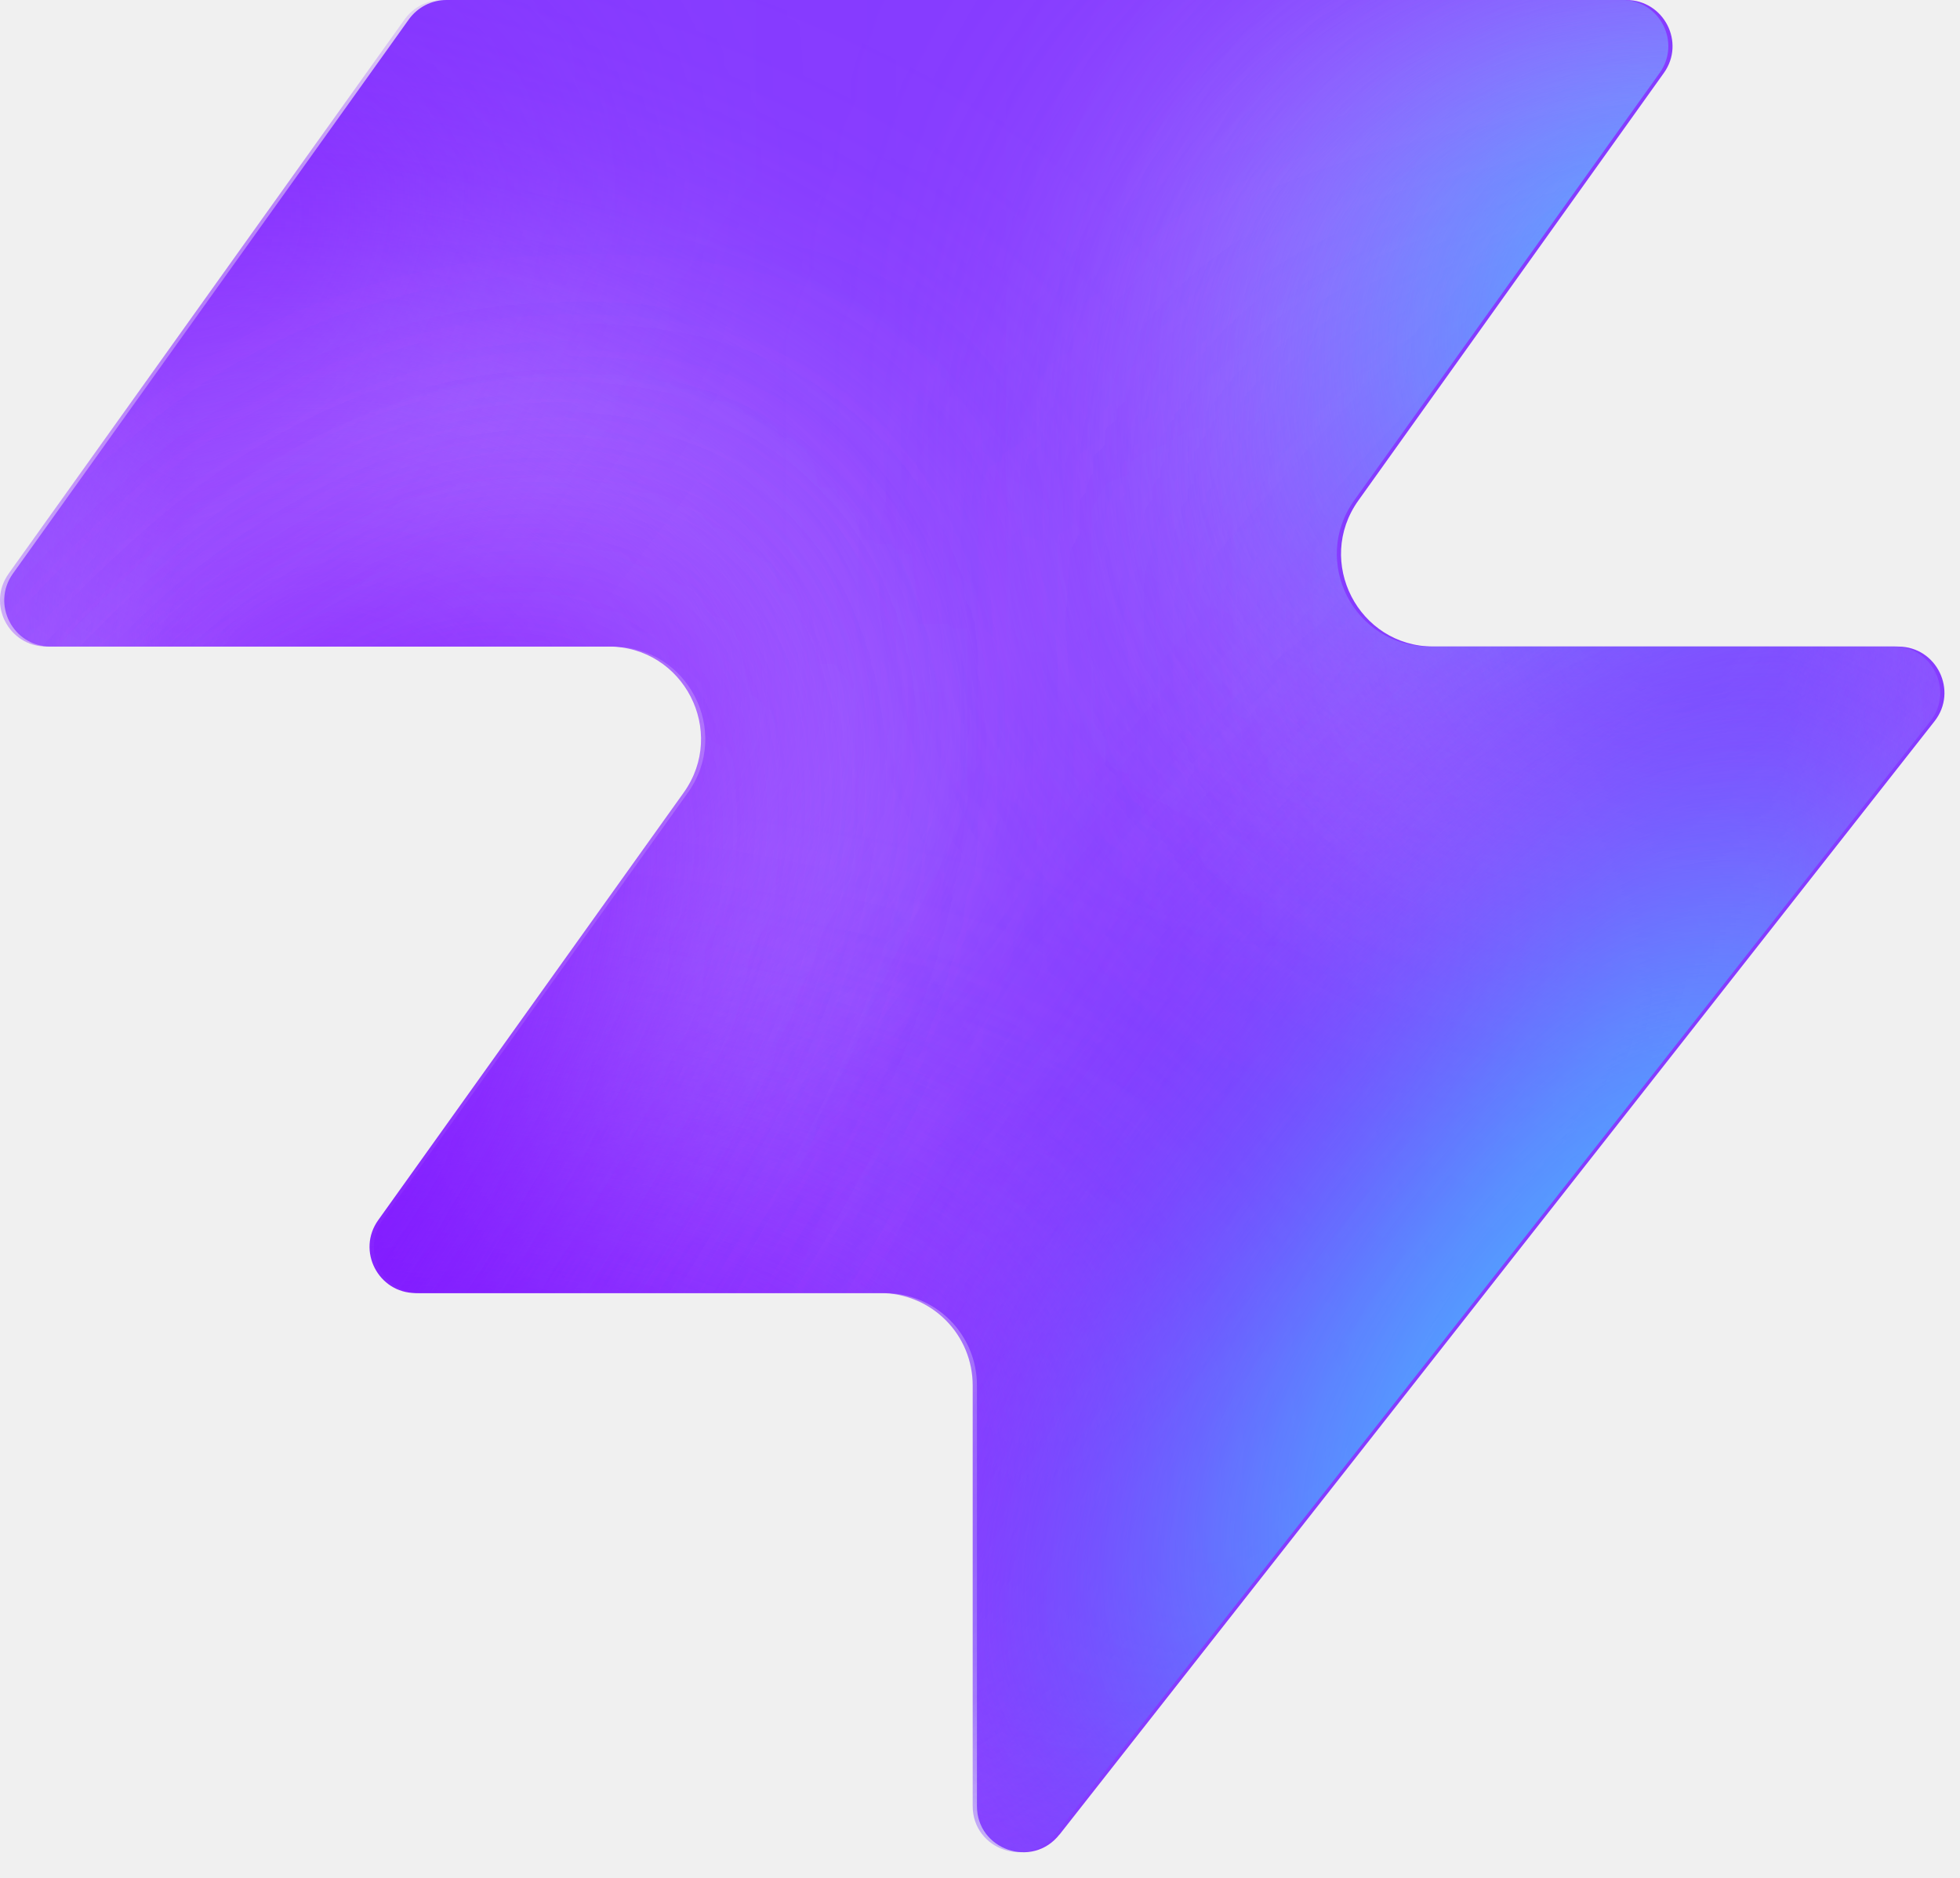
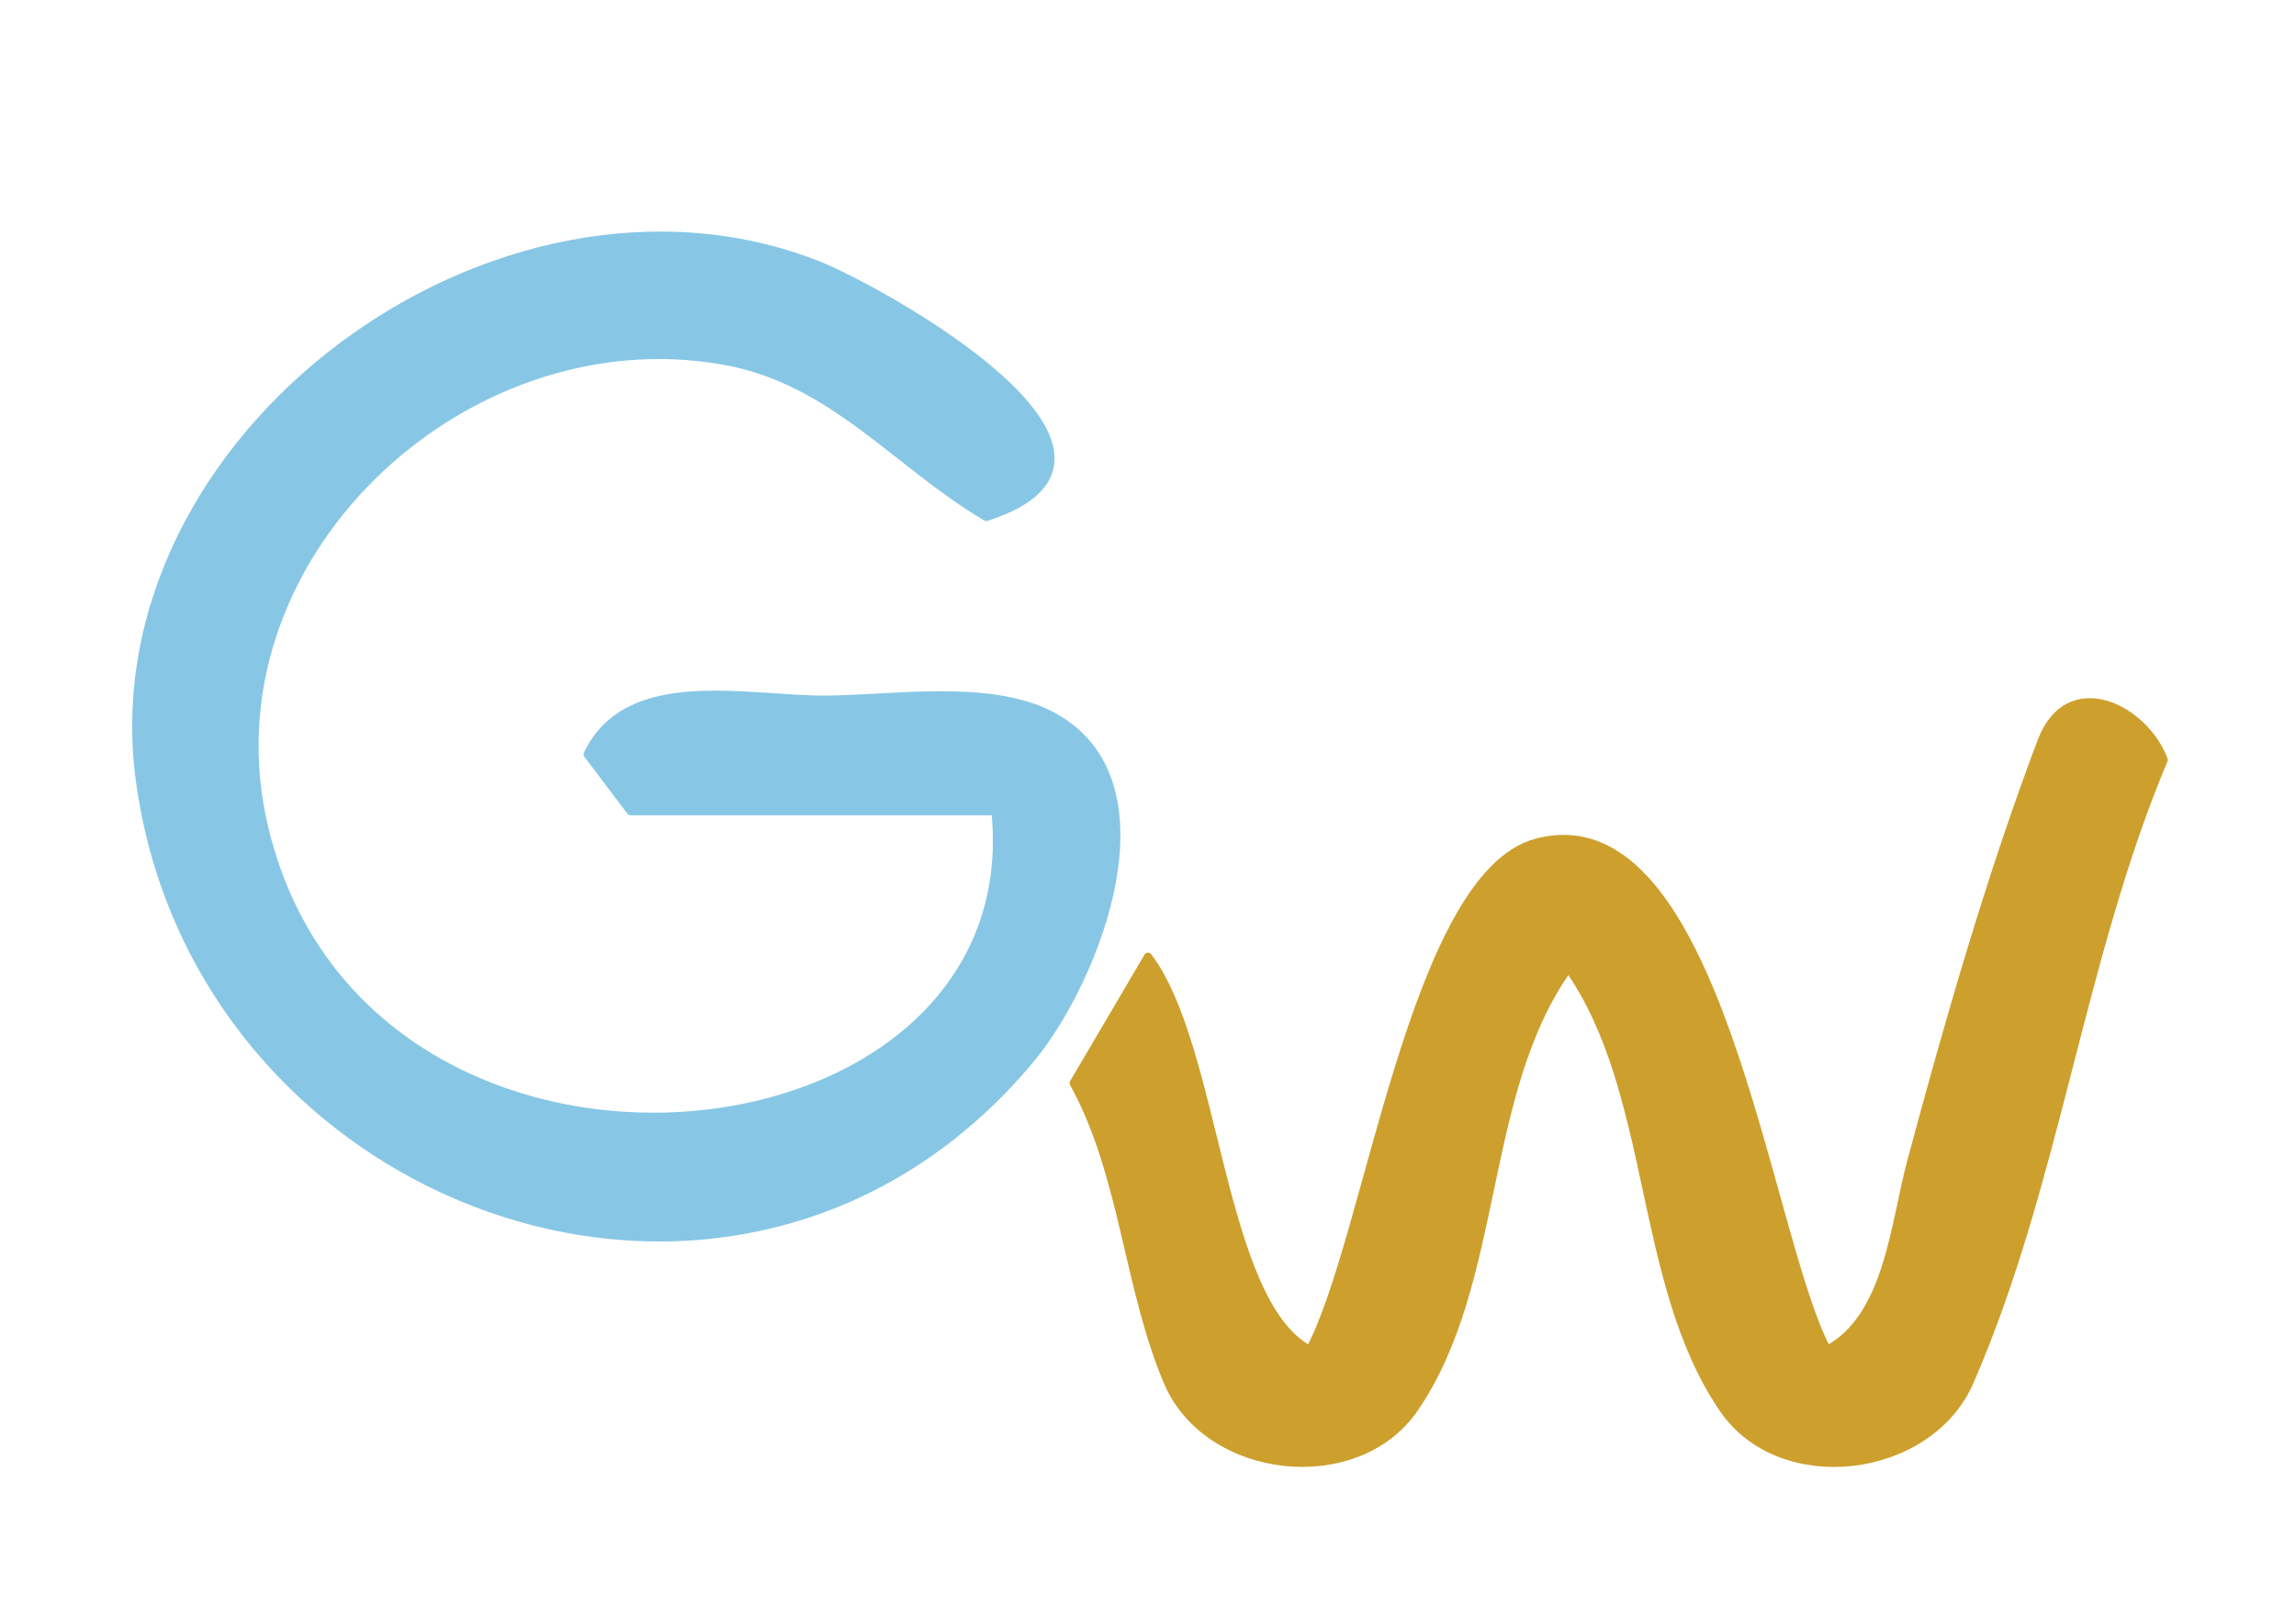
- <svg xmlns="http://www.w3.org/2000/svg" width="48" height="46" fill="none" viewBox="0 0 48 46">
-   <path fill="#863bff" d="M25.946 44.938c-.664.845-2.021.375-2.021-.698V33.937a2.26 2.26 0 0 0-2.262-2.262H10.287c-.92 0-1.456-1.04-.92-1.788l7.48-10.471c1.07-1.497 0-3.578-1.842-3.578H1.237c-.92 0-1.456-1.04-.92-1.788L10.013.474c.214-.297.556-.474.92-.474h28.894c.92 0 1.456 1.04.92 1.788l-7.48 10.471c-1.07 1.498 0 3.579 1.842 3.579h11.377c.943 0 1.473 1.088.89 1.83L25.947 44.94z" style="fill:#863bff;fill:color(display-p3 .525 .23 1);fill-opacity:1" />
-   <mask id="a" width="48" height="46" x="0" y="0" maskUnits="userSpaceOnUse" style="mask-type:alpha">
-     <path fill="#000" d="M25.842 44.938c-.664.844-2.021.375-2.021-.698V33.937a2.26 2.26 0 0 0-2.262-2.262H10.183c-.92 0-1.456-1.04-.92-1.788l7.48-10.471c1.07-1.498 0-3.579-1.842-3.579H1.133c-.92 0-1.456-1.04-.92-1.787L9.91.473c.214-.297.556-.474.92-.474h28.894c.92 0 1.456 1.04.92 1.788l-7.48 10.471c-1.07 1.498 0 3.578 1.842 3.578h11.377c.943 0 1.473 1.088.89 1.832L25.843 44.94z" style="fill:#000;fill-opacity:1" />
-   </mask>
-   <g mask="url(#a)">
-     <g filter="url(#b)">
-       <ellipse cx="5.508" cy="14.704" fill="#ede6ff" rx="5.508" ry="14.704" style="fill:#ede6ff;fill:color(display-p3 .927 .903 1);fill-opacity:1" transform="matrix(.00324 1 1 -.00324 -4.47 31.516)" />
-     </g>
-     <g filter="url(#c)">
-       <ellipse cx="10.399" cy="29.851" fill="#ede6ff" rx="10.399" ry="29.851" style="fill:#ede6ff;fill:color(display-p3 .927 .903 1);fill-opacity:1" transform="matrix(.00324 1 1 -.00324 -39.328 7.883)" />
-     </g>
-     <g filter="url(#d)">
-       <ellipse cx="5.508" cy="30.487" fill="#7e14ff" rx="5.508" ry="30.487" style="fill:#7e14ff;fill:color(display-p3 .492 .077 1);fill-opacity:1" transform="rotate(89.814 -25.913 -14.639)scale(1 -1)" />
-     </g>
-     <g filter="url(#e)">
-       <ellipse cx="5.508" cy="30.599" fill="#7e14ff" rx="5.508" ry="30.599" style="fill:#7e14ff;fill:color(display-p3 .492 .077 1);fill-opacity:1" transform="rotate(89.814 -32.644 -3.334)scale(1 -1)" />
-     </g>
-     <g filter="url(#f)">
-       <ellipse cx="5.508" cy="30.599" fill="#7e14ff" rx="5.508" ry="30.599" style="fill:#7e14ff;fill:color(display-p3 .492 .077 1);fill-opacity:1" transform="matrix(.00324 1 1 -.00324 -34.34 30.47)" />
-     </g>
-     <g filter="url(#g)">
-       <ellipse cx="14.072" cy="22.078" fill="#ede6ff" rx="14.072" ry="22.078" style="fill:#ede6ff;fill:color(display-p3 .927 .903 1);fill-opacity:1" transform="rotate(93.35 24.506 48.493)scale(-1 1)" />
-     </g>
-     <g filter="url(#h)">
-       <ellipse cx="3.47" cy="21.501" fill="#7e14ff" rx="3.47" ry="21.501" style="fill:#7e14ff;fill:color(display-p3 .492 .077 1);fill-opacity:1" transform="rotate(89.009 28.708 47.59)scale(-1 1)" />
-     </g>
-     <g filter="url(#i)">
-       <ellipse cx="3.47" cy="21.501" fill="#7e14ff" rx="3.47" ry="21.501" style="fill:#7e14ff;fill:color(display-p3 .492 .077 1);fill-opacity:1" transform="rotate(89.009 28.708 47.59)scale(-1 1)" />
-     </g>
-     <g filter="url(#j)">
-       <ellipse cx=".387" cy="8.972" fill="#7e14ff" rx="4.407" ry="29.108" style="fill:#7e14ff;fill:color(display-p3 .492 .077 1);fill-opacity:1" transform="rotate(39.51 .387 8.972)" />
-     </g>
-     <g filter="url(#k)">
-       <ellipse cx="47.523" cy="-6.092" fill="#7e14ff" rx="4.407" ry="29.108" style="fill:#7e14ff;fill:color(display-p3 .492 .077 1);fill-opacity:1" transform="rotate(37.892 47.523 -6.092)" />
-     </g>
-     <g filter="url(#l)">
-       <ellipse cx="41.412" cy="6.333" fill="#47bfff" rx="5.971" ry="9.665" style="fill:#47bfff;fill:color(display-p3 .28 .748 1);fill-opacity:1" transform="rotate(37.892 41.412 6.333)" />
-     </g>
-     <g filter="url(#m)">
-       <ellipse cx="-1.879" cy="38.332" fill="#7e14ff" rx="4.407" ry="29.108" style="fill:#7e14ff;fill:color(display-p3 .492 .077 1);fill-opacity:1" transform="rotate(37.892 -1.88 38.332)" />
-     </g>
-     <g filter="url(#n)">
-       <ellipse cx="-1.879" cy="38.332" fill="#7e14ff" rx="4.407" ry="29.108" style="fill:#7e14ff;fill:color(display-p3 .492 .077 1);fill-opacity:1" transform="rotate(37.892 -1.88 38.332)" />
-     </g>
-     <g filter="url(#o)">
-       <ellipse cx="35.651" cy="29.907" fill="#7e14ff" rx="4.407" ry="29.108" style="fill:#7e14ff;fill:color(display-p3 .492 .077 1);fill-opacity:1" transform="rotate(37.892 35.651 29.907)" />
-     </g>
-     <g filter="url(#p)">
-       <ellipse cx="38.418" cy="32.4" fill="#47bfff" rx="5.971" ry="15.297" style="fill:#47bfff;fill:color(display-p3 .28 .748 1);fill-opacity:1" transform="rotate(37.892 38.418 32.4)" />
-     </g>
-   </g>
-   <defs>
-     <filter id="b" width="60.045" height="41.654" x="-19.77" y="16.149" color-interpolation-filters="sRGB" filterUnits="userSpaceOnUse">
-       <feFlood flood-opacity="0" result="BackgroundImageFix" />
-       <feBlend in="SourceGraphic" in2="BackgroundImageFix" result="shape" />
-       <feGaussianBlur result="effect1_foregroundBlur_2002_17158" stdDeviation="7.659" />
-     </filter>
-     <filter id="c" width="90.34" height="51.437" x="-54.613" y="-7.533" color-interpolation-filters="sRGB" filterUnits="userSpaceOnUse">
-       <feFlood flood-opacity="0" result="BackgroundImageFix" />
-       <feBlend in="SourceGraphic" in2="BackgroundImageFix" result="shape" />
-       <feGaussianBlur result="effect1_foregroundBlur_2002_17158" stdDeviation="7.659" />
-     </filter>
-     <filter id="d" width="79.355" height="29.4" x="-49.64" y="2.03" color-interpolation-filters="sRGB" filterUnits="userSpaceOnUse">
-       <feFlood flood-opacity="0" result="BackgroundImageFix" />
-       <feBlend in="SourceGraphic" in2="BackgroundImageFix" result="shape" />
-       <feGaussianBlur result="effect1_foregroundBlur_2002_17158" stdDeviation="4.596" />
-     </filter>
-     <filter id="e" width="79.579" height="29.4" x="-45.045" y="20.029" color-interpolation-filters="sRGB" filterUnits="userSpaceOnUse">
-       <feFlood flood-opacity="0" result="BackgroundImageFix" />
-       <feBlend in="SourceGraphic" in2="BackgroundImageFix" result="shape" />
-       <feGaussianBlur result="effect1_foregroundBlur_2002_17158" stdDeviation="4.596" />
-     </filter>
-     <filter id="f" width="79.579" height="29.4" x="-43.513" y="21.178" color-interpolation-filters="sRGB" filterUnits="userSpaceOnUse">
-       <feFlood flood-opacity="0" result="BackgroundImageFix" />
-       <feBlend in="SourceGraphic" in2="BackgroundImageFix" result="shape" />
-       <feGaussianBlur result="effect1_foregroundBlur_2002_17158" stdDeviation="4.596" />
-     </filter>
-     <filter id="g" width="74.749" height="58.852" x="15.756" y="-17.901" color-interpolation-filters="sRGB" filterUnits="userSpaceOnUse">
-       <feFlood flood-opacity="0" result="BackgroundImageFix" />
-       <feBlend in="SourceGraphic" in2="BackgroundImageFix" result="shape" />
-       <feGaussianBlur result="effect1_foregroundBlur_2002_17158" stdDeviation="7.659" />
-     </filter>
-     <filter id="h" width="61.377" height="25.362" x="23.548" y="2.284" color-interpolation-filters="sRGB" filterUnits="userSpaceOnUse">
-       <feFlood flood-opacity="0" result="BackgroundImageFix" />
-       <feBlend in="SourceGraphic" in2="BackgroundImageFix" result="shape" />
-       <feGaussianBlur result="effect1_foregroundBlur_2002_17158" stdDeviation="4.596" />
-     </filter>
-     <filter id="i" width="61.377" height="25.362" x="23.548" y="2.284" color-interpolation-filters="sRGB" filterUnits="userSpaceOnUse">
-       <feFlood flood-opacity="0" result="BackgroundImageFix" />
-       <feBlend in="SourceGraphic" in2="BackgroundImageFix" result="shape" />
-       <feGaussianBlur result="effect1_foregroundBlur_2002_17158" stdDeviation="4.596" />
-     </filter>
-     <filter id="j" width="56.045" height="63.649" x="-27.636" y="-22.853" color-interpolation-filters="sRGB" filterUnits="userSpaceOnUse">
-       <feFlood flood-opacity="0" result="BackgroundImageFix" />
-       <feBlend in="SourceGraphic" in2="BackgroundImageFix" result="shape" />
-       <feGaussianBlur result="effect1_foregroundBlur_2002_17158" stdDeviation="4.596" />
-     </filter>
-     <filter id="k" width="54.814" height="64.646" x="20.116" y="-38.415" color-interpolation-filters="sRGB" filterUnits="userSpaceOnUse">
-       <feFlood flood-opacity="0" result="BackgroundImageFix" />
-       <feBlend in="SourceGraphic" in2="BackgroundImageFix" result="shape" />
-       <feGaussianBlur result="effect1_foregroundBlur_2002_17158" stdDeviation="4.596" />
-     </filter>
-     <filter id="l" width="33.541" height="35.313" x="24.641" y="-11.323" color-interpolation-filters="sRGB" filterUnits="userSpaceOnUse">
-       <feFlood flood-opacity="0" result="BackgroundImageFix" />
-       <feBlend in="SourceGraphic" in2="BackgroundImageFix" result="shape" />
-       <feGaussianBlur result="effect1_foregroundBlur_2002_17158" stdDeviation="4.596" />
-     </filter>
-     <filter id="m" width="54.814" height="64.646" x="-29.286" y="6.009" color-interpolation-filters="sRGB" filterUnits="userSpaceOnUse">
-       <feFlood flood-opacity="0" result="BackgroundImageFix" />
-       <feBlend in="SourceGraphic" in2="BackgroundImageFix" result="shape" />
-       <feGaussianBlur result="effect1_foregroundBlur_2002_17158" stdDeviation="4.596" />
-     </filter>
-     <filter id="n" width="54.814" height="64.646" x="-29.286" y="6.009" color-interpolation-filters="sRGB" filterUnits="userSpaceOnUse">
-       <feFlood flood-opacity="0" result="BackgroundImageFix" />
-       <feBlend in="SourceGraphic" in2="BackgroundImageFix" result="shape" />
-       <feGaussianBlur result="effect1_foregroundBlur_2002_17158" stdDeviation="4.596" />
-     </filter>
-     <filter id="o" width="54.814" height="64.646" x="8.244" y="-2.416" color-interpolation-filters="sRGB" filterUnits="userSpaceOnUse">
-       <feFlood flood-opacity="0" result="BackgroundImageFix" />
-       <feBlend in="SourceGraphic" in2="BackgroundImageFix" result="shape" />
-       <feGaussianBlur result="effect1_foregroundBlur_2002_17158" stdDeviation="4.596" />
-     </filter>
-     <filter id="p" width="39.409" height="43.623" x="18.713" y="10.588" color-interpolation-filters="sRGB" filterUnits="userSpaceOnUse">
-       <feFlood flood-opacity="0" result="BackgroundImageFix" />
-       <feBlend in="SourceGraphic" in2="BackgroundImageFix" result="shape" />
-       <feGaussianBlur result="effect1_foregroundBlur_2002_17158" stdDeviation="4.596" />
-     </filter>
-   </defs>
+ <svg xmlns="http://www.w3.org/2000/svg" viewBox="0 0 71 50" width="71" height="50">
+   <path d="M0.08 0.08C23.69 0.08 47.31 0.08 70.92 0.08C70.92 16.69 70.92 33.31 70.92 49.92C47.31 49.92 23.69 49.92 0.08 49.92C0.08 33.31 0.08 16.69 0.08 0.08ZM30.5 15.99C36.5 14.07 27.17 8.94 25.3 8.2C15.42 4.3 2.87 13.51 4.33 24.17C6.14 37.39 22.92 43.54 31.89 32.73C33.88 30.32 36.38 24.06 32.43 22.09C30.51 21.14 27.57 21.63 25.5 21.64C23.04 21.64 19.41 20.73 18.17 23.33C18.61 23.92 19.06 24.5 19.5 25.09C23.26 25.09 27.02 25.09 30.78 25.09C31.95 36.49 11.32 38.63 8.18 25.64C6.17 17.33 14.31 9.7 22.4 11.16C25.76 11.76 27.72 14.35 30.5 15.99ZM66.91 23.5C66.31 21.9 63.96 20.73 63.13 22.93C61.57 27.05 60.25 31.64 59.11 35.89C58.58 37.85 58.4 40.74 56.5 41.75C54.61 38.23 53.15 24.58 47.52 26.06C43.69 27.07 42.32 38.4 40.5 41.75C37.71 40.27 37.63 32.4 35.5 29.59C34.73 30.89 33.97 32.2 33.2 33.5C34.75 36.29 34.87 39.82 36.11 42.74C37.34 45.64 41.94 46.16 43.73 43.57C46.41 39.67 45.74 33.78 48.5 29.94C51.21 33.79 50.62 39.65 53.28 43.56C55.06 46.19 59.64 45.61 60.9 42.75C63.58 36.61 64.31 29.69 66.91 23.5Z" fill="#ffffff" fill-rule="evenodd" stroke="#ffffff" stroke-width="0.25" stroke-linejoin="round" />
+   <path d="M30.5 15.99C27.72 14.35 25.76 11.76 22.4 11.16C14.31 9.7 6.17 17.33 8.18 25.64C11.32 38.63 31.95 36.49 30.78 25.09C27.02 25.09 23.26 25.09 19.5 25.09C19.06 24.5 18.61 23.92 18.17 23.33C19.41 20.73 23.04 21.64 25.5 21.64C27.57 21.63 30.51 21.14 32.43 22.09C36.38 24.06 33.88 30.32 31.89 32.73C22.92 43.54 6.14 37.39 4.33 24.17C2.87 13.51 15.42 4.3 25.3 8.2C27.17 8.94 36.5 14.07 30.5 15.99Z" fill="#87c7e5" fill-rule="evenodd" stroke="#87c7e5" stroke-width="0.25" stroke-linejoin="round" />
+   <path d="M66.91 23.5C64.31 29.69 63.58 36.61 60.9 42.75C59.64 45.61 55.06 46.19 53.28 43.56C50.62 39.65 51.21 33.79 48.5 29.94C45.74 33.78 46.41 39.67 43.73 43.57C41.94 46.16 37.34 45.64 36.11 42.74C34.87 39.82 34.75 36.29 33.2 33.5C33.97 32.2 34.73 30.89 35.5 29.59C37.63 32.4 37.71 40.27 40.5 41.75C42.32 38.4 43.69 27.07 47.52 26.06C53.15 24.58 54.61 38.23 56.5 41.75C58.4 40.74 58.58 37.85 59.11 35.89C60.25 31.64 61.57 27.05 63.13 22.93C63.96 20.73 66.31 21.9 66.91 23.5Z" fill="#cd9f2c" fill-rule="evenodd" stroke="#cd9f2c" stroke-width="0.25" stroke-linejoin="round" />
</svg>
